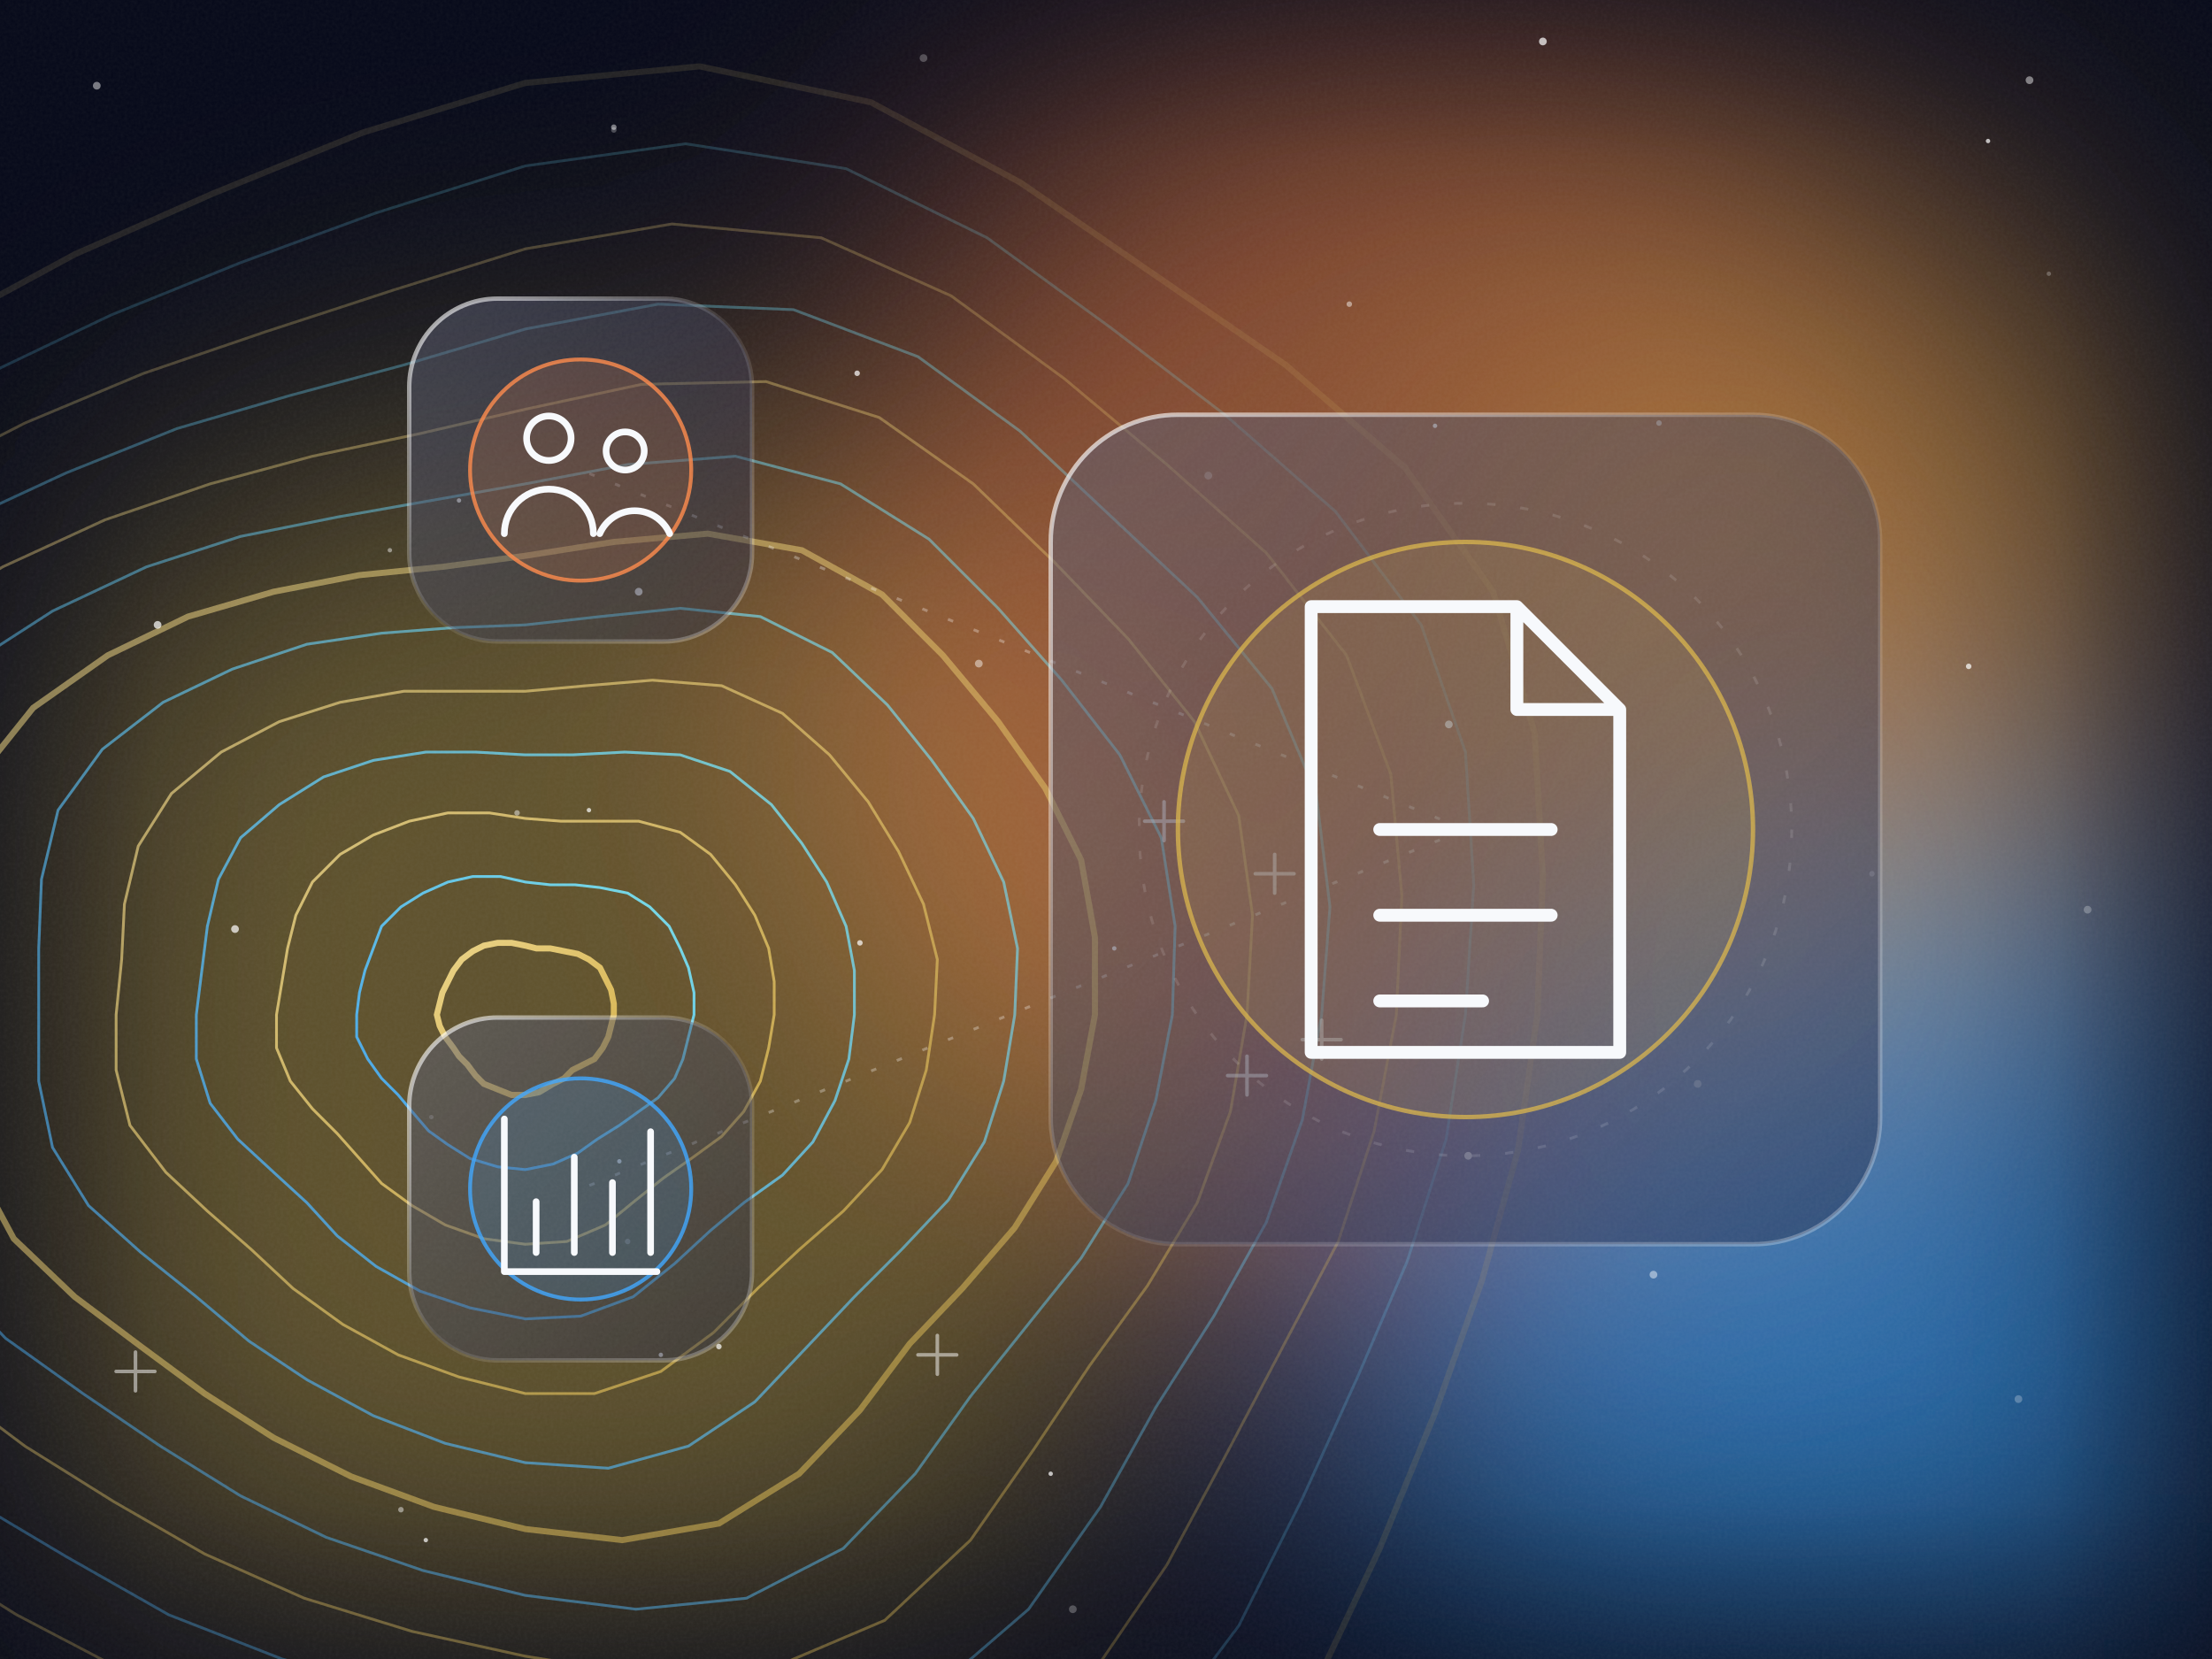
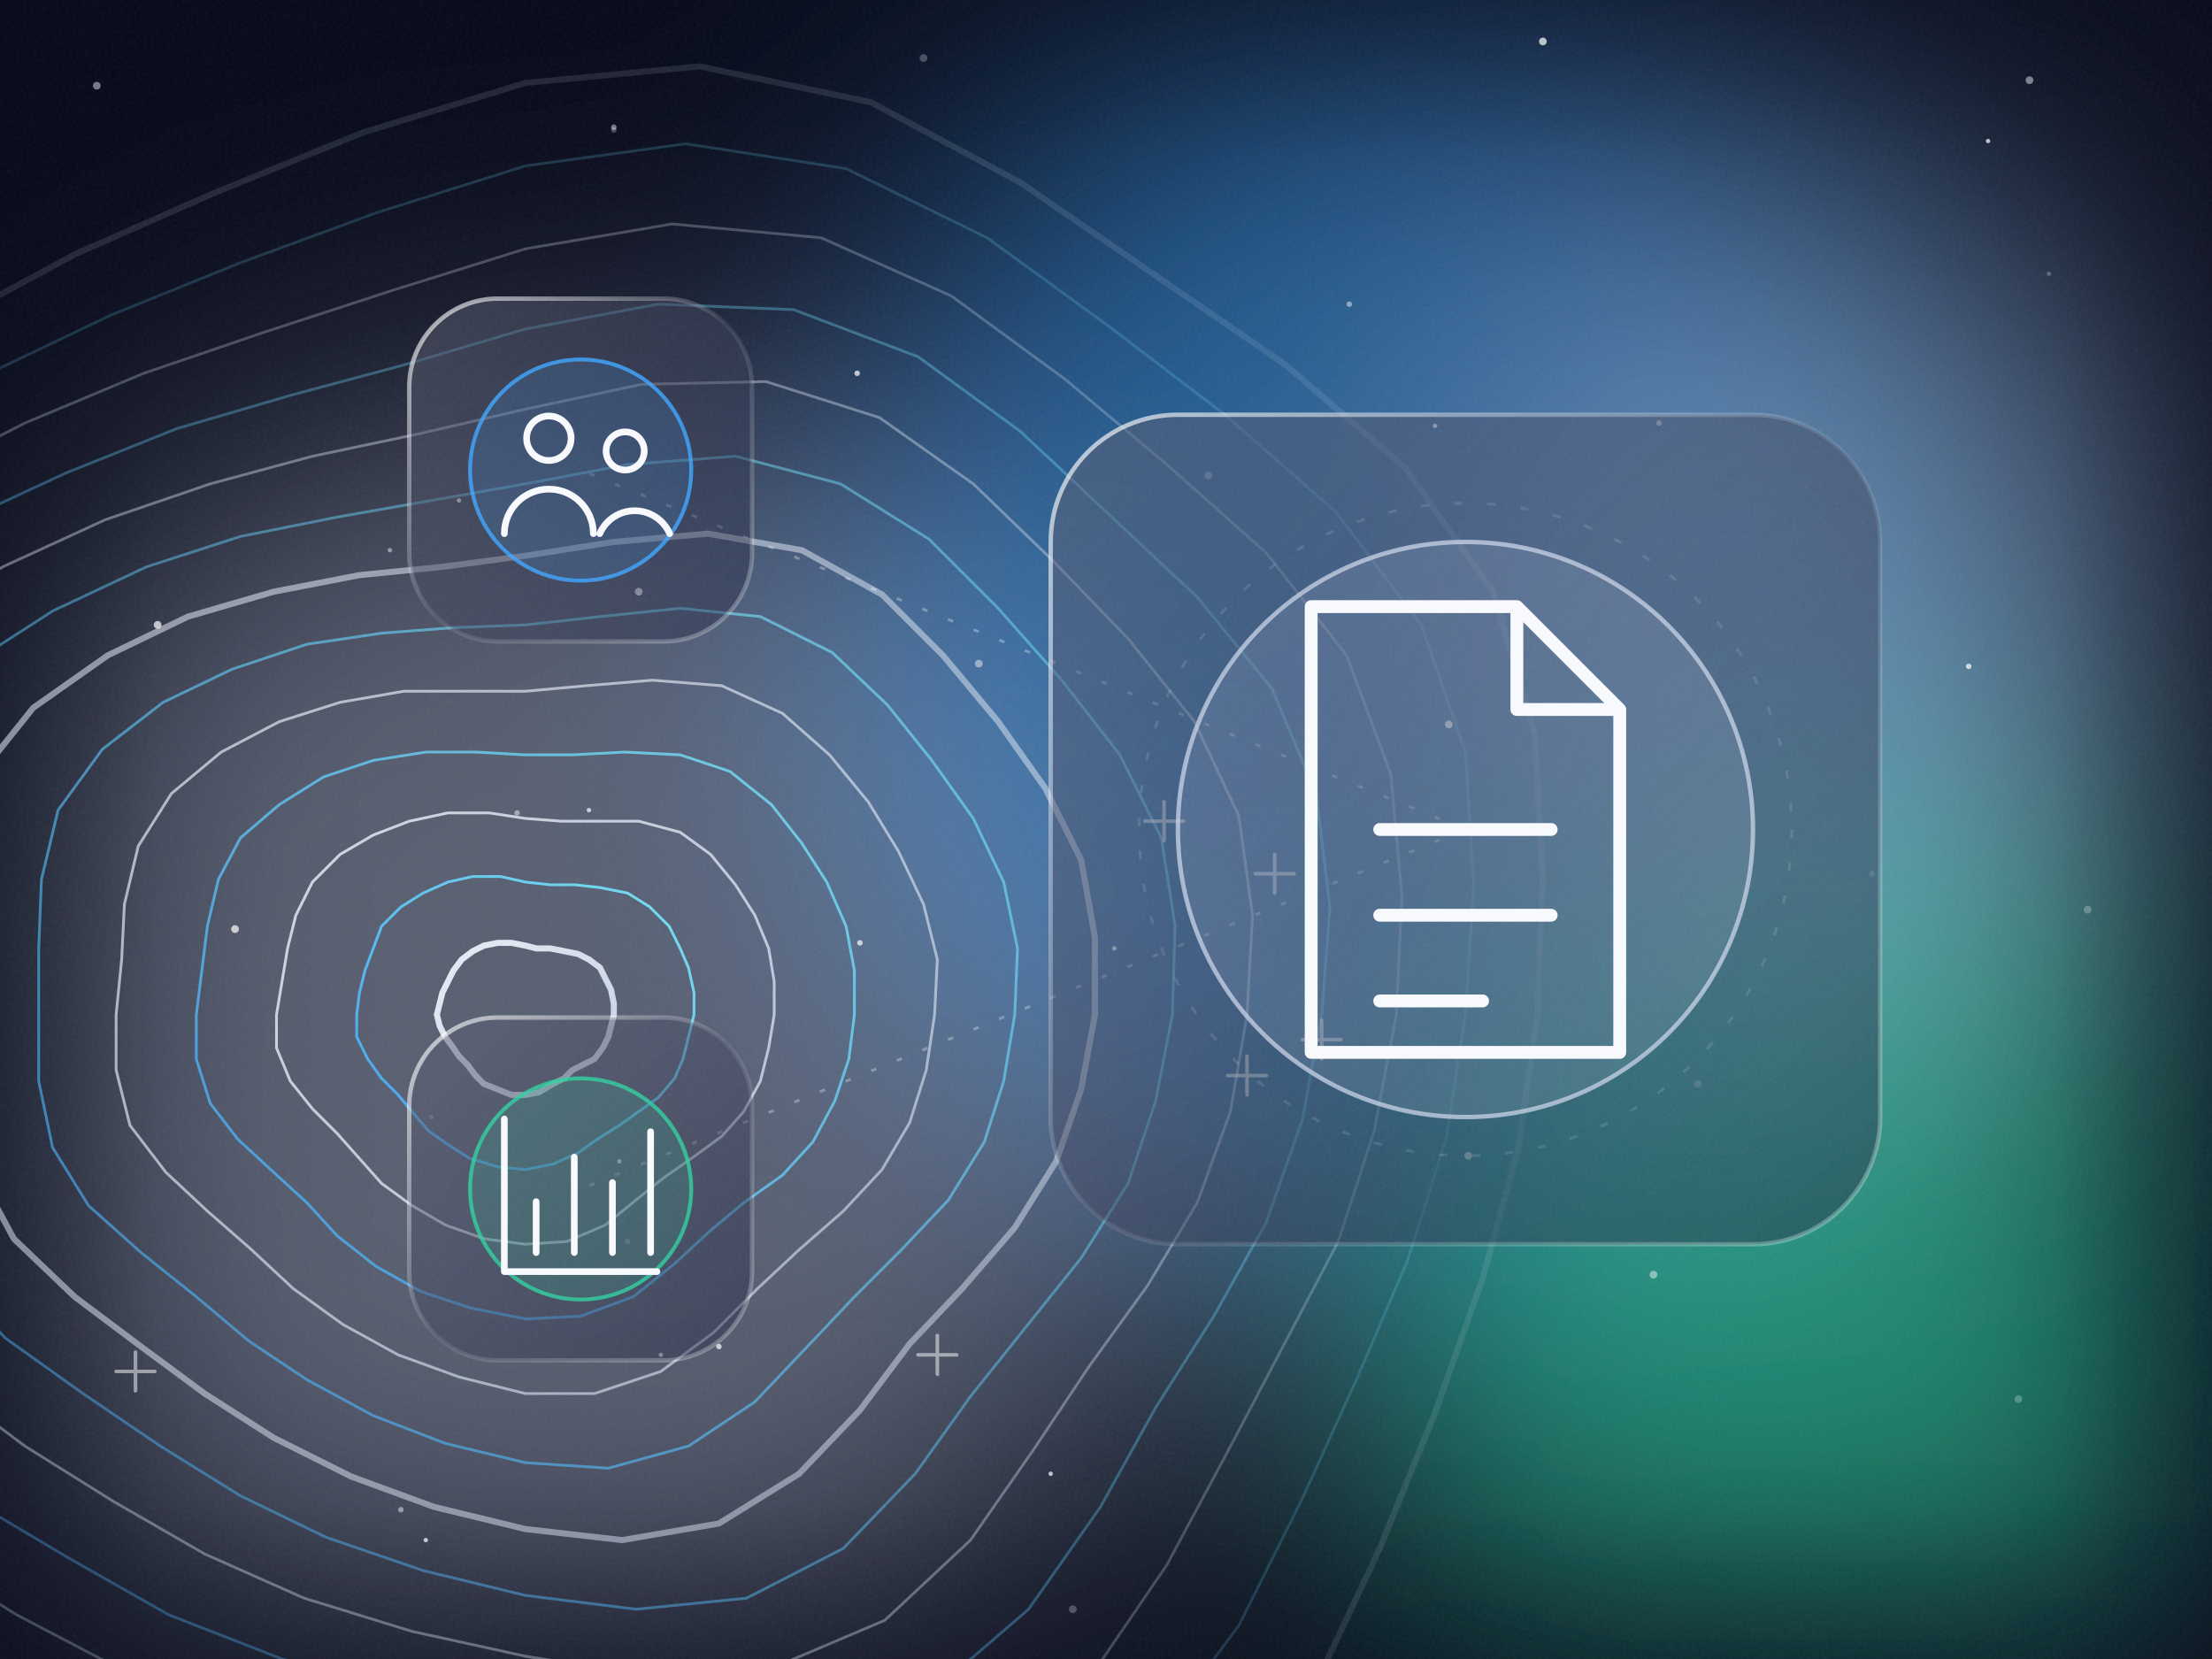
<svg xmlns="http://www.w3.org/2000/svg" viewBox="0 0 800 600" preserveAspectRatio="xMidYMid slice">
  <defs>
    <linearGradient id="gs" x1="0" y1="0" x2="1" y2="1">
      <stop offset="0" stop-color="#fff" stop-opacity=".7" />
      <stop offset=".5" stop-color="#fff" stop-opacity=".08" />
      <stop offset="1" stop-color="#fff" stop-opacity=".3" />
    </linearGradient>
    <linearGradient id="gf" x1="0" y1="0" x2="1" y2="1">
      <stop offset="0" stop-color="#fff" stop-opacity=".17" />
      <stop offset="1" stop-color="#fff" stop-opacity=".03" />
    </linearGradient>
    <linearGradient id="st1" x1="0" y1="0" x2="1" y2="1">
-       <stop offset="0" stop-color="#f1d98a" />
-       <stop offset="1" stop-color="#d9b44a" />
+       <stop offset="0" stop-color="#eef3fb" />
+       <stop offset="1" stop-color="#c9d3e6" />
    </linearGradient>
    <linearGradient id="st2" x1="0" y1="1" x2="1" y2="0">
      <stop offset="0" stop-color="#3ea6ff" />
      <stop offset="1" stop-color="#7cf0ff" />
    </linearGradient>
    <radialGradient id="orb">
      <stop offset="0" stop-color="#fff6d2" />
-       <stop offset=".35" stop-color="#d9b44a" />
-       <stop offset="1" stop-color="#d9b44a" stop-opacity="0" />
+       <stop offset=".35" stop-color="#c9d3e6" />
+       <stop offset="1" stop-color="#c9d3e6" stop-opacity="0" />
    </radialGradient>
    <filter id="grain" x="0" y="0" width="100%" height="100%">
      <feTurbulence type="fractalNoise" baseFrequency=".85" numOctaves="2" seed="4" />
      <feColorMatrix type="matrix" values="0 0 0 0 1  0 0 0 0 1  0 0 0 0 1  0 0 0 .55 0" />
    </filter>
    <filter id="b60" x="-50%" y="-50%" width="200%" height="200%">
      <feGaussianBlur stdDeviation="60" />
    </filter>
    <filter id="b24" x="-50%" y="-50%" width="200%" height="200%">
      <feGaussianBlur stdDeviation="24" />
    </filter>
  </defs>
  <rect width="800" height="600" fill="#050818" />
  <g filter="url(#b60)">
-     <circle cx="204" cy="381" r="235" fill="#d9b44a" opacity="0.42" />
-     <circle cx="520" cy="231" r="229" fill="#ff8a4a" opacity="0.52" />
-     <circle cx="698" cy="486" r="208" fill="#3ea6ff" opacity="0.62" />
-     <circle cx="660" cy="226" r="150" fill="#d9b44a" opacity=".35" />
+     <circle cx="204" cy="381" r="235" fill="#c9d3e6" opacity="0.42" />
+     <circle cx="520" cy="231" r="229" fill="#3ea6ff" opacity="0.52" />
+     <circle cx="698" cy="486" r="208" fill="#2fd0a0" opacity="0.62" />
+     <circle cx="660" cy="226" r="150" fill="#c9d3e6" opacity=".35" />
  </g>
  <path d="M222 367 L221 371 L220 375 L218 379 L215 383 L211 385 L207 387 L204 390 L200 392 L195 395 L190 396 L185 396 L180 394 L175 392 L172 389 L169 385 L166 382 L164 379 L161 375 L159 371 L158 367 L159 363 L160 359 L162 355 L164 351 L167 347 L171 344 L175 342 L180 341 L185 341 L190 342 L194 343 L199 343 L204 344 L209 345 L213 347 L217 350 L219 354 L221 358 L222 363Z" fill="none" stroke="url(#st1)" stroke-width="2.2" stroke-opacity="0.95" />
  <path d="M251 367 L249 375 L247 383 L244 390 L238 397 L231 402 L224 407 L216 412 L209 417 L200 421 L190 423 L180 422 L170 419 L162 414 L155 409 L149 402 L144 396 L138 390 L133 383 L129 375 L129 367 L130 359 L132 351 L135 343 L138 335 L145 328 L153 323 L162 319 L171 317 L181 317 L190 319 L199 320 L208 320 L217 321 L227 323 L235 328 L242 335 L246 343 L249 350 L251 359Z" fill="none" stroke="url(#st2)" stroke-width="1.0" stroke-opacity="0.88" />
  <path d="M280 367 L278 379 L275 391 L269 402 L261 411 L250 419 L240 426 L230 434 L219 443 L205 449 L190 450 L175 448 L161 443 L149 436 L138 428 L130 419 L122 410 L113 401 L105 391 L100 379 L100 367 L102 355 L104 343 L107 331 L113 319 L123 309 L135 302 L148 297 L162 294 L177 294 L190 296 L203 297 L217 297 L231 297 L246 301 L257 309 L266 320 L273 331 L278 343 L280 355Z" fill="none" stroke="url(#st1)" stroke-width="1.0" stroke-opacity="0.81" />
  <path d="M309 367 L307 383 L302 398 L294 413 L283 425 L269 435 L257 445 L244 457 L229 469 L210 476 L190 477 L170 473 L152 467 L136 458 L122 447 L111 435 L99 424 L86 412 L76 399 L71 383 L71 367 L73 351 L75 335 L79 318 L87 303 L101 291 L117 281 L135 275 L154 272 L172 272 L190 273 L207 273 L226 272 L246 273 L264 279 L279 291 L290 305 L299 319 L306 335 L309 351Z" fill="none" stroke="url(#st2)" stroke-width="1.0" stroke-opacity="0.74" />
  <path d="M338 367 L335 387 L329 406 L319 423 L305 438 L289 452 L274 466 L258 482 L239 496 L215 504 L190 504 L166 498 L144 490 L124 479 L106 466 L91 452 L75 438 L60 424 L47 407 L42 387 L42 367 L44 347 L45 327 L50 306 L62 287 L80 272 L101 261 L123 254 L146 250 L168 250 L190 250 L212 248 L236 246 L261 248 L283 258 L300 273 L314 290 L325 308 L334 327 L339 347Z" fill="none" stroke="url(#st1)" stroke-width="1.0" stroke-opacity="0.67" />
  <path d="M367 367 L363 391 L356 413 L343 434 L326 452 L309 469 L292 487 L273 507 L249 523 L220 531 L190 529 L161 522 L135 512 L111 499 L90 485 L71 469 L51 453 L32 436 L19 415 L14 391 L14 367 L14 343 L15 318 L21 293 L37 271 L59 254 L84 242 L111 233 L138 229 L164 227 L190 226 L217 223 L246 220 L275 223 L301 236 L321 255 L337 275 L352 296 L363 319 L368 343Z" fill="none" stroke="url(#st2)" stroke-width="1.0" stroke-opacity="0.60" />
  <path d="M396 367 L391 394 L382 420 L367 444 L348 466 L329 486 L311 510 L289 533 L260 551 L225 557 L190 553 L157 545 L127 534 L99 520 L74 504 L51 487 L27 469 L5 448 L-9 422 L-14 395 L-15 367 L-17 339 L-16 310 L-8 281 L12 256 L39 237 L68 223 L99 214 L130 208 L160 205 L190 201 L222 196 L256 193 L290 199 L319 215 L341 237 L361 261 L378 285 L391 311 L396 339Z" fill="none" stroke="url(#st1)" stroke-width="2.2" stroke-opacity="0.53" />
  <path d="M424 367 L418 398 L408 428 L391 455 L371 480 L351 505 L331 533 L305 560 L270 578 L230 582 L190 577 L153 568 L118 556 L87 541 L58 523 L30 504 L2 484 L-22 459 L-36 430 L-42 399 L-45 367 L-48 335 L-48 301 L-36 268 L-12 241 L19 221 L53 205 L87 194 L122 187 L156 181 L190 175 L227 168 L266 165 L304 175 L336 195 L361 220 L384 246 L405 273 L420 303 L425 335Z" fill="none" stroke="url(#st2)" stroke-width="1.0" stroke-opacity="0.46" />
  <path d="M451 367 L445 402 L433 435 L415 465 L394 494 L374 524 L351 557 L320 586 L280 603 L234 606 L190 599 L149 590 L110 578 L74 562 L41 543 L9 523 L-23 499 L-48 471 L-64 438 L-70 402 L-76 367 L-81 330 L-80 292 L-64 256 L-35 227 L1 205 L38 188 L76 175 L113 165 L151 157 L190 148 L232 139 L277 138 L318 151 L352 175 L381 203 L408 231 L432 261 L448 295 L453 331Z" fill="none" stroke="url(#st1)" stroke-width="1.0" stroke-opacity="0.39" />
  <path d="M478 367 L471 405 L458 442 L439 476 L418 509 L398 545 L372 582 L336 613 L289 628 L238 629 L190 621 L145 612 L102 600 L61 584 L24 563 L-13 541 L-47 515 L-74 482 L-90 445 L-99 406 L-108 367 L-115 326 L-112 283 L-91 244 L-57 213 L-17 190 L24 171 L64 155 L105 143 L146 132 L190 119 L238 110 L287 112 L332 129 L369 156 L401 186 L433 216 L460 249 L476 287 L481 328Z" fill="none" stroke="url(#st2)" stroke-width="1.0" stroke-opacity="0.33" />
  <path d="M505 367 L497 409 L484 449 L464 487 L444 525 L422 566 L394 607 L351 638 L298 652 L242 650 L190 643 L141 635 L93 623 L48 606 L6 584 L-34 559 L-72 530 L-100 494 L-117 453 L-129 410 L-141 367 L-149 321 L-143 274 L-117 233 L-77 201 L-34 175 L9 153 L52 135 L96 120 L142 105 L190 90 L243 81 L297 86 L344 107 L385 137 L422 168 L458 200 L487 237 L503 280 L507 324Z" fill="none" stroke="url(#st1)" stroke-width="1.0" stroke-opacity="0.26" />
  <path d="M530 367 L523 412 L509 456 L491 498 L471 542 L448 588 L415 632 L366 662 L306 673 L246 671 L190 665 L136 658 L84 646 L35 628 L-11 605 L-56 578 L-96 545 L-126 505 L-145 460 L-160 414 L-175 367 L-184 316 L-173 266 L-141 222 L-97 189 L-50 161 L-6 136 L40 114 L87 95 L136 77 L190 60 L248 52 L306 61 L357 86 L401 118 L443 150 L483 185 L514 226 L530 272 L533 320Z" fill="none" stroke="url(#st2)" stroke-width="1.0" stroke-opacity="0.19" />
  <path d="M556 367 L549 416 L536 463 L519 511 L499 560 L475 611 L435 656 L379 685 L314 694 L250 691 L190 687 L132 681 L75 670 L22 650 L-29 625 L-77 596 L-119 560 L-151 516 L-173 468 L-192 419 L-210 367 L-218 312 L-202 258 L-163 213 L-115 177 L-67 147 L-21 118 L27 92 L77 70 L131 48 L190 30 L253 24 L315 37 L369 66 L417 99 L465 132 L508 169 L540 214 L555 265 L558 317Z" fill="none" stroke="url(#st1)" stroke-width="2.2" stroke-opacity="0.12" />
  <circle cx="730" cy="506" r="1.4" fill="#fff" opacity="0.25" />
  <circle cx="403" cy="343" r="0.8" fill="#fff" opacity="0.7" />
  <circle cx="239" cy="490" r="0.8" fill="#fff" opacity="0.7" />
  <circle cx="598" cy="461" r="1.4" fill="#fff" opacity="0.45" />
  <circle cx="614" cy="392" r="1.4" fill="#fff" opacity="0.25" />
  <circle cx="380" cy="533" r="0.8" fill="#fff" opacity="0.7" />
  <circle cx="141" cy="199" r="0.8" fill="#fff" opacity="0.45" />
  <circle cx="488" cy="110" r="1" fill="#fff" opacity="0.45" />
  <circle cx="154" cy="557" r="0.8" fill="#fff" opacity="0.7" />
  <circle cx="388" cy="582" r="1.4" fill="#fff" opacity="0.25" />
  <circle cx="224" cy="420" r="0.8" fill="#fff" opacity="0.7" />
  <circle cx="187" cy="294" r="1" fill="#fff" opacity="0.45" />
  <circle cx="145" cy="546" r="1" fill="#fff" opacity="0.45" />
  <circle cx="519" cy="154" r="0.8" fill="#fff" opacity="0.7" />
  <circle cx="231" cy="214" r="1.4" fill="#fff" opacity="0.7" />
  <circle cx="712" cy="241" r="1" fill="#fff" opacity="0.7" />
  <circle cx="677" cy="316" r="1" fill="#fff" opacity="0.25" />
  <circle cx="85" cy="336" r="1.4" fill="#fff" opacity="0.7" />
  <circle cx="531" cy="418" r="1.4" fill="#fff" opacity="0.45" />
  <circle cx="260" cy="487" r="1" fill="#fff" opacity="0.7" />
  <circle cx="437" cy="172" r="1.4" fill="#fff" opacity="0.25" />
  <circle cx="600" cy="153" r="1" fill="#fff" opacity="0.45" />
  <circle cx="213" cy="293" r="0.8" fill="#fff" opacity="0.7" />
  <circle cx="734" cy="29" r="1.4" fill="#fff" opacity="0.45" />
  <circle cx="334" cy="21" r="1.4" fill="#fff" opacity="0.25" />
  <circle cx="227" cy="449" r="1" fill="#fff" opacity="0.25" />
  <circle cx="558" cy="15" r="1.4" fill="#fff" opacity="0.7" />
  <circle cx="310" cy="135" r="1" fill="#fff" opacity="0.7" />
  <circle cx="741" cy="99" r="0.8" fill="#fff" opacity="0.25" />
  <circle cx="524" cy="262" r="1.4" fill="#fff" opacity="0.7" />
  <circle cx="354" cy="240" r="1.4" fill="#fff" opacity="0.45" />
  <circle cx="166" cy="181" r="0.8" fill="#fff" opacity="0.7" />
  <circle cx="156" cy="404" r="0.8" fill="#fff" opacity="0.25" />
  <circle cx="35" cy="31" r="1.4" fill="#fff" opacity="0.45" />
  <circle cx="222" cy="47" r="1" fill="#fff" opacity="0.25" />
  <circle cx="222" cy="46" r="1" fill="#fff" opacity="0.45" />
  <circle cx="719" cy="51" r="0.8" fill="#fff" opacity="0.7" />
  <circle cx="311" cy="341" r="1" fill="#fff" opacity="0.7" />
  <circle cx="57" cy="226" r="1.4" fill="#fff" opacity="0.7" />
  <circle cx="755" cy="329" r="1.4" fill="#fff" opacity="0.25" />
  <path d="M339 483V497M332 490H346" stroke="#fff" stroke-opacity=".5" stroke-width="1.3" stroke-linecap="round" />
  <path d="M451 382V396M444 389H458" stroke="#fff" stroke-opacity=".5" stroke-width="1.3" stroke-linecap="round" />
  <path d="M478 369V383M471 376H485" stroke="#fff" stroke-opacity=".5" stroke-width="1.3" stroke-linecap="round" />
  <path d="M421 290V304M414 297H428" stroke="#fff" stroke-opacity=".5" stroke-width="1.3" stroke-linecap="round" />
  <path d="M461 309V323M454 316H468" stroke="#fff" stroke-opacity=".5" stroke-width="1.3" stroke-linecap="round" />
  <path d="M49 489V503M42 496H56" stroke="#fff" stroke-opacity=".5" stroke-width="1.3" stroke-linecap="round" />
  <path d="M530 300L210 170" stroke="#fff" stroke-opacity=".3" stroke-dasharray="2 8" />
  <path d="M530 300L210 430" stroke="#fff" stroke-opacity=".3" stroke-dasharray="2 8" />
  <rect x="380.0" y="150.0" width="300" height="300" rx="46" fill="#0a1030" opacity=".4" />
  <rect x="380.0" y="150.0" width="300" height="300" rx="46" fill="url(#gf)" stroke="url(#gs)" stroke-width="1.6" />
-   <circle cx="530" cy="300" r="104" fill="#d9b44a" opacity=".13" />
-   <circle cx="530" cy="300" r="104" fill="none" stroke="#d9b44a" stroke-opacity=".75" stroke-width="1.6" />
+   <circle cx="530" cy="300" r="104" fill="#c9d3e6" opacity=".13" />
+   <circle cx="530" cy="300" r="104" fill="none" stroke="#c9d3e6" stroke-opacity=".75" stroke-width="1.6" />
  <circle cx="530" cy="300" r="118" fill="none" stroke="#fff" stroke-opacity=".12" stroke-dasharray="3 9" />
  <g transform="translate(530 300) scale(3.1)" fill="none" stroke="#f7f9fc" stroke-width="1.5" stroke-linecap="round" stroke-linejoin="round">
    <path d="M-18 -26h24l12 12v40h-36z M6 -26v12h12 M-10 0h20 M-10 10h20 M-10 20h12" />
  </g>
  <rect x="148" y="108" width="124" height="124" rx="32" fill="#0a1030" opacity=".4" />
  <rect x="148" y="108" width="124" height="124" rx="32" fill="url(#gf)" stroke="url(#gs)" stroke-width="1.6" />
-   <circle cx="210" cy="170" r="40" fill="#ff8a4a" opacity=".16" />
-   <circle cx="210" cy="170" r="40" fill="none" stroke="#ff8a4a" stroke-opacity=".8" stroke-width="1.4" />
+   <circle cx="210" cy="170" r="40" fill="#3ea6ff" opacity=".16" />
+   <circle cx="210" cy="170" r="40" fill="none" stroke="#3ea6ff" stroke-opacity=".8" stroke-width="1.4" />
  <g transform="translate(210 170) scale(1.15)" fill="none" stroke="#f7f9fc" stroke-width="2.1" stroke-linecap="round" stroke-linejoin="round">
    <circle cx="-10" cy="-10" r="7" />
    <path d="M-24 20a14 14 0 0 1 28 0" />
    <circle cx="14" cy="-6" r="6" />
    <path d="M6 20a12 12 0 0 1 22 0" />
  </g>
  <rect x="148" y="368" width="124" height="124" rx="32" fill="#0a1030" opacity=".4" />
  <rect x="148" y="368" width="124" height="124" rx="32" fill="url(#gf)" stroke="url(#gs)" stroke-width="1.6" />
-   <circle cx="210" cy="430" r="40" fill="#3ea6ff" opacity=".16" />
-   <circle cx="210" cy="430" r="40" fill="none" stroke="#3ea6ff" stroke-opacity=".8" stroke-width="1.4" />
+   <circle cx="210" cy="430" r="40" fill="#2fd0a0" opacity=".16" />
+   <circle cx="210" cy="430" r="40" fill="none" stroke="#2fd0a0" stroke-opacity=".8" stroke-width="1.4" />
  <g transform="translate(210 430) scale(1.15)" fill="none" stroke="#f7f9fc" stroke-width="2.1" stroke-linecap="round" stroke-linejoin="round">
    <path d="M-24 26V-22 M-24 26h48 M-14 20V4 M-2 20V-10 M10 20V-2 M22 20V-18" />
  </g>
  <rect width="800" height="600" filter="url(#grain)" opacity="0.08" />
</svg>
